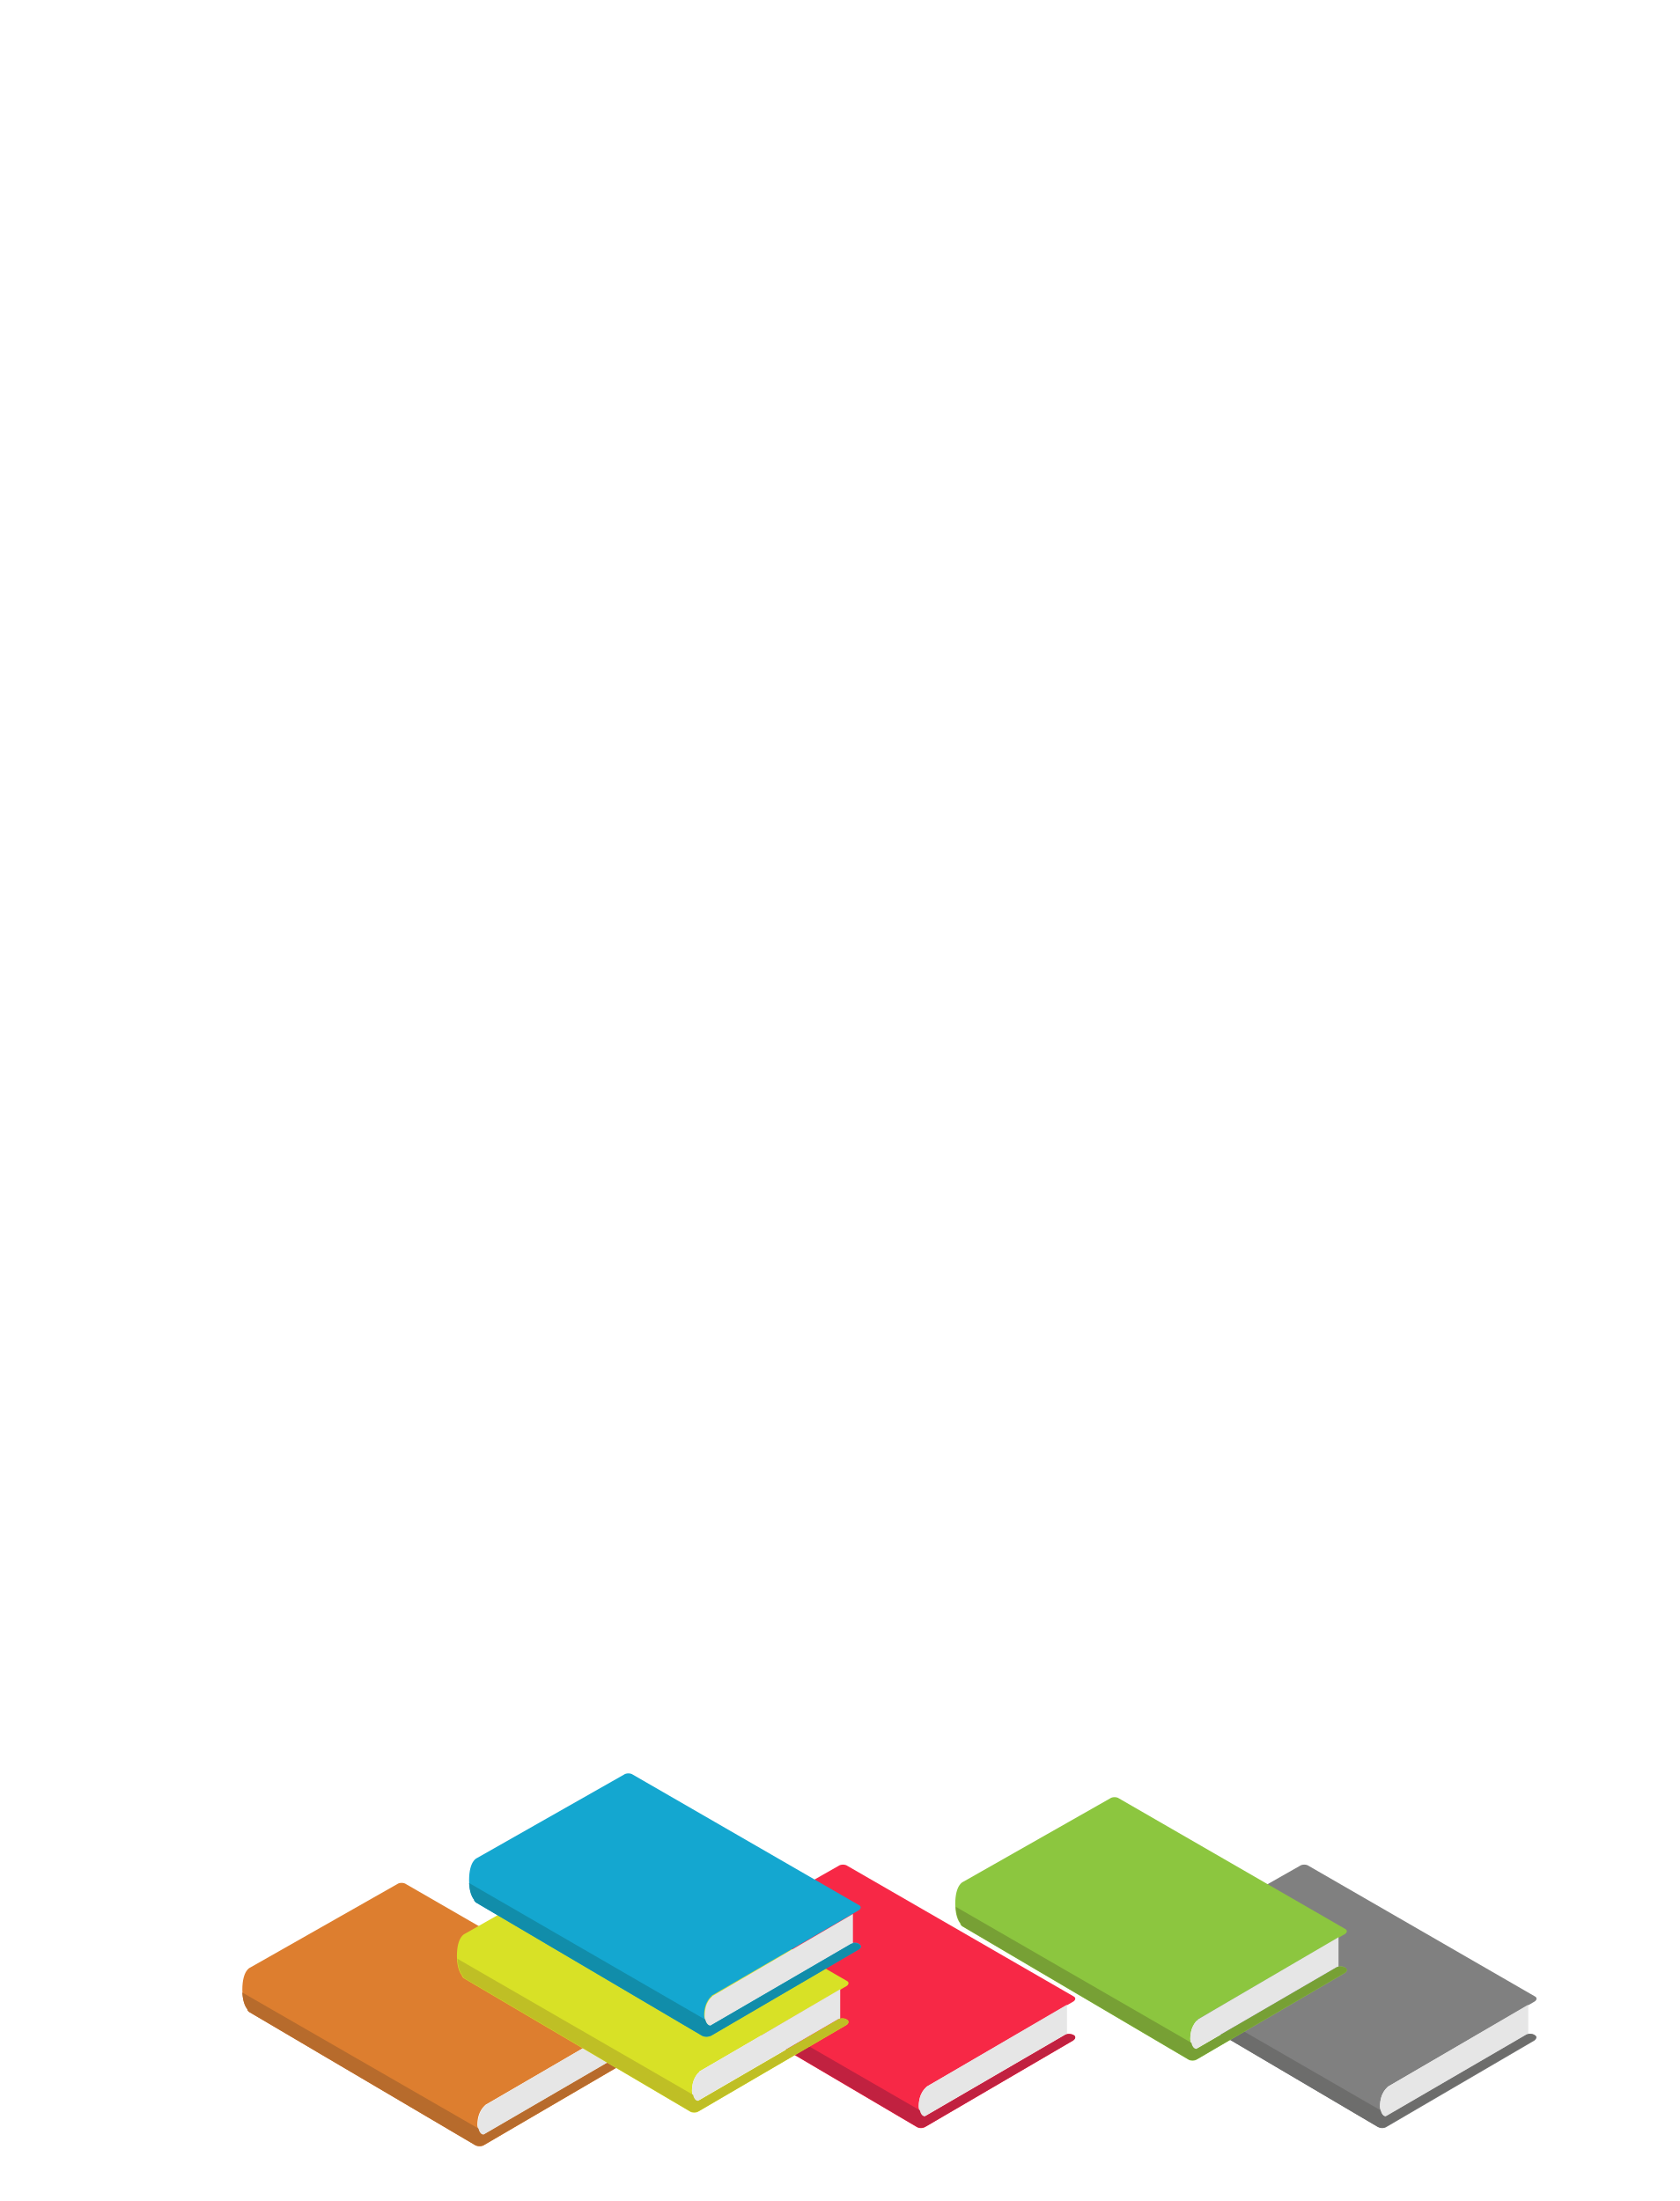
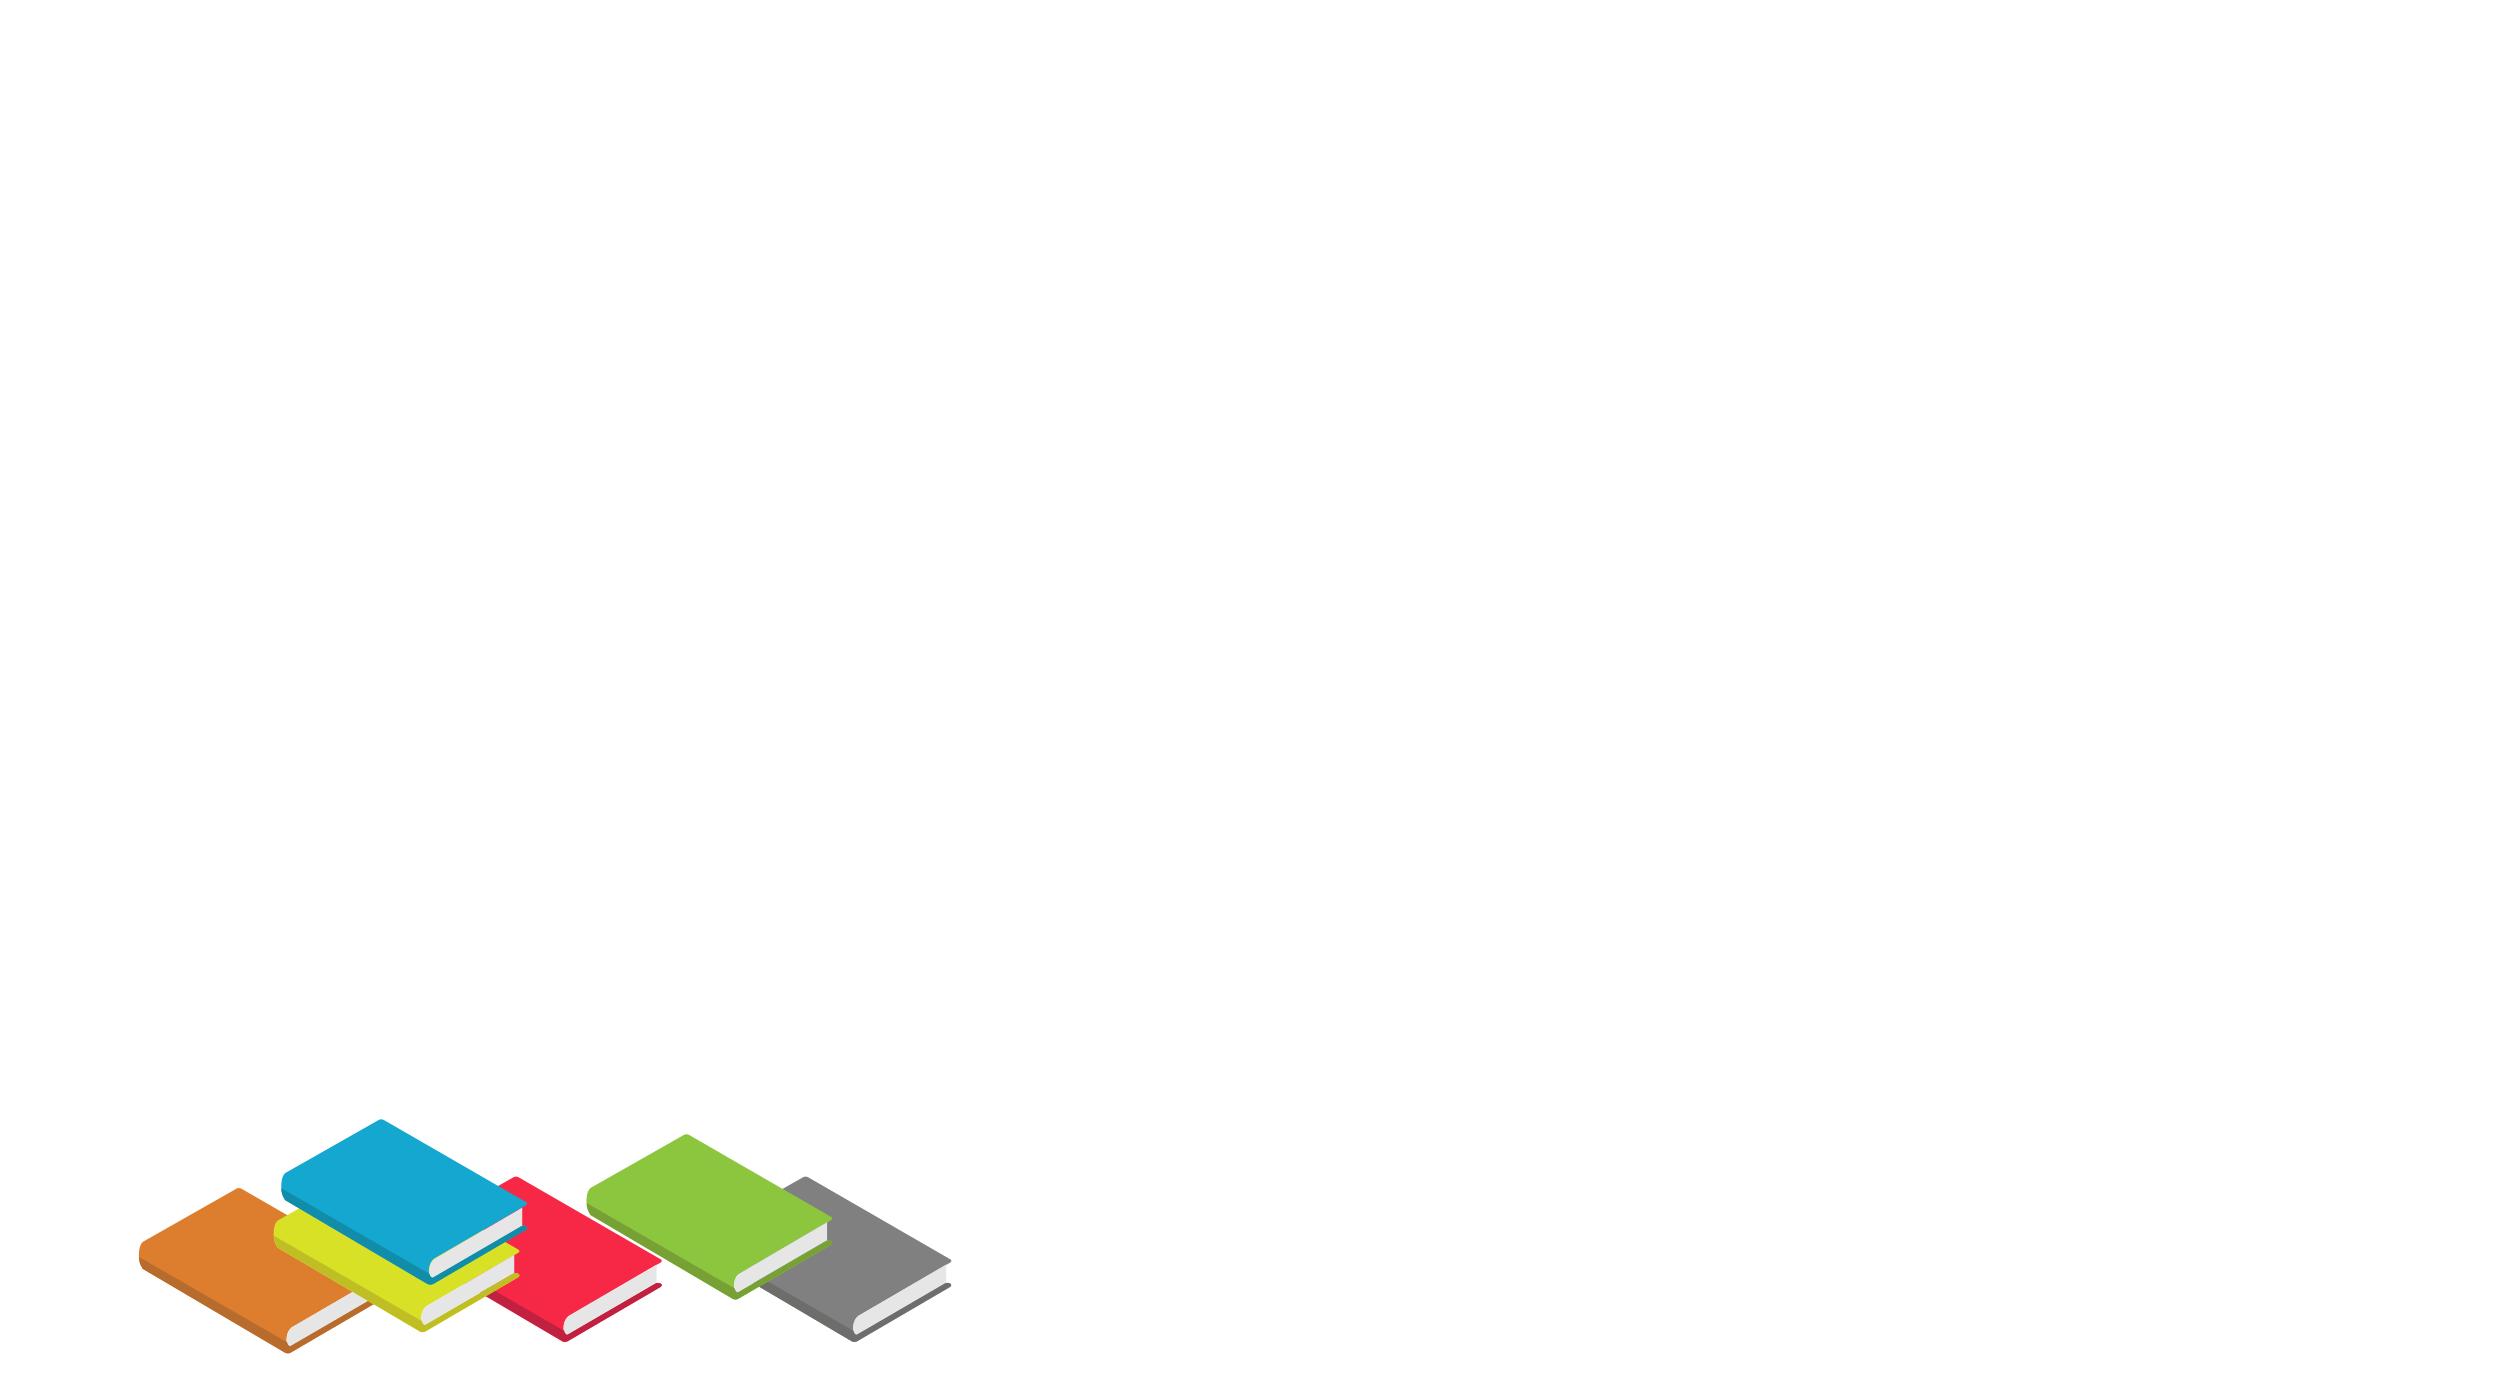
- <svg xmlns="http://www.w3.org/2000/svg" width="296px" height="388px" viewBox="0 0 296 398" version="1.1">
+ <svg xmlns="http://www.w3.org/2000/svg" width="696px" height="388px" viewBox="0 0 720 398" version="1.1">
  <g stroke="none" stroke-width="1" fill="none" fill-rule="evenodd">
    <g class="books" fill-rule="nonzero" transform="translate(40,320)">
      <g class="book book-grey">
        <g transform="translate(163, 17)">
          <path d="M70.7,31 C70.3,30.7 69.5,30.7 69.1,31 L44,45.6 C43.9,45.6 43.9,45.7 43.8,45.7 C43.1,45.7 42.7,44.4 42.7,43.9 C42.7,41.4 44.1,40.4 44.1,40.4 L44,40.4 L70.7,24.9 C71.1,24.6 71.1,24.2 70.7,24 L29.8,0.4 C29.4,0.1 28.6,0.1 28.2,0.4 L1.6,15.5 C1.6,15.5 0.2,16 0.2,19.5 C0.2,22.1 1.1,23 1.1,23 L1.1,23 C1.1,23.2 1.2,23.3 1.4,23.5 L42.3,47.6 C42.7,47.9 43.5,47.9 43.9,47.6 L70.6,32 C71.1,31.6 71.1,31.2 70.7,31 Z" fill="#808080" />
          <path d="M43.7,45.7 C43.8,45.7 43.9,45.7 43.9,45.6 L69,31 C69.1,30.9 69.3,30.9 69.5,30.8 L69.5,25.5 L44,40.4 L44.1,40.4 C44.1,40.4 42.7,41.3 42.7,43.9 C42.7,44.4 43,45.7 43.7,45.7 Z" fill="#E6E6E6" />
          <path d="M43.9,47.5 L70.6,31.9 C71,31.6 71,31.2 70.6,31 C70.2,30.7 69.4,30.7 69,31 L43.9,45.6 C43.8,45.6 43.8,45.7 43.7,45.7 C43.2,45.7 42.9,45.1 42.8,44.6 L0.2,20 C0.3,22.2 1.1,23 1.1,23 L1.1,23 C1.1,23.2 1.2,23.3 1.4,23.5 L42.3,47.6 C42.8,47.8 43.5,47.8 43.9,47.5 Z" fill="#6D6D6C" />
        </g>
      </g>
      <g class="book book-orange">
        <g transform="translate(0, 20)">
          <path d="M70.5,31.3 C70.1,31 69.3,31 68.9,31.3 L43.8,45.9 C43.7,45.9 43.7,46 43.6,46 C42.9,46 42.5,44.7 42.5,44.2 C42.5,41.7 43.9,40.7 43.9,40.7 L43.8,40.7 L70.5,25.2 C70.9,24.9 70.9,24.5 70.5,24.3 L29.6,0.7 C29.2,0.4 28.4,0.4 28,0.7 L1.4,15.8 C1.4,15.8 0,16.3 0,19.8 C0,22.4 0.9,23.3 0.9,23.3 L0.9,23.3 C0.9,23.5 1,23.6 1.2,23.8 L42.1,47.9 C42.5,48.2 43.3,48.2 43.7,47.9 L70.4,32.3 C71,32 71,31.5 70.5,31.3 Z" fill="#DD7E2F" />
          <path d="M43.6,46 C43.7,46 43.8,46 43.8,45.9 L68.9,31.3 C69,31.2 69.2,31.2 69.4,31.1 L69.4,25.8 L43.9,40.7 L44,40.7 C44,40.7 42.6,41.6 42.6,44.2 C42.5,44.7 42.9,46 43.6,46 Z" fill="#E6E6E6" />
          <path d="M43.8,47.8 L70.5,32.2 C70.9,31.9 70.9,31.5 70.5,31.3 C70.1,31 69.3,31 68.9,31.3 L43.8,45.9 C43.7,45.9 43.7,46 43.6,46 C43.1,46 42.8,45.4 42.7,44.9 L0,20.3 C0.1,22.5 0.9,23.3 0.9,23.3 L0.9,23.3 C0.9,23.5 1,23.6 1.2,23.8 L42.1,47.9 C42.6,48.1 43.4,48.1 43.8,47.8 Z" fill="#B76B2C" />
        </g>
      </g>
      <g class="book book-green">
        <g transform="translate(128, 4)">
          <path d="M71.4,31.8 C71,31.5 70.2,31.5 69.8,31.8 L44.7,46.4 C44.6,46.4 44.6,46.5 44.5,46.5 C43.8,46.5 43.4,45.2 43.4,44.7 C43.4,42.2 44.8,41.2 44.8,41.2 L44.7,41.2 L71.4,25.7 C71.8,25.4 71.8,25 71.4,24.8 L30.5,1.2 C30.1,0.9 29.3,0.9 28.9,1.2 L2.3,16.3 C2.3,16.3 0.9,16.8 0.9,20.3 C0.9,22.9 1.8,23.8 1.8,23.8 L1.8,23.8 C1.8,24 1.9,24.1 2.1,24.3 L43,48.4 C43.4,48.7 44.2,48.7 44.6,48.4 L71.3,32.8 C71.8,32.5 71.8,32.1 71.4,31.8 Z" fill="#8CC63F" />
          <path d="M44.4,46.5 C44.5,46.5 44.6,46.5 44.6,46.4 L69.7,31.8 C69.8,31.7 70,31.7 70.2,31.6 L70.2,26.3 L44.7,41.2 L44.8,41.2 C44.8,41.2 43.4,42.1 43.4,44.7 C43.4,45.2 43.7,46.5 44.4,46.5 Z" fill="#E6E6E6" />
          <path d="M44.7,48.3 L71.4,32.7 C71.8,32.4 71.8,32 71.4,31.8 C71,31.6 70.2,31.5 69.8,31.8 L44.7,46.4 C44.6,46.4 44.6,46.5 44.5,46.5 C44,46.5 43.7,45.9 43.6,45.4 L1,20.8 C1.1,23 1.9,23.8 1.9,23.8 L1.9,23.8 C1.9,24 2,24.1 2.2,24.3 L43.1,48.4 C43.5,48.6 44.2,48.6 44.7,48.3 Z" fill="#77A035" />
        </g>
      </g>
      <g class="book book-red">
        <g transform="translate(79, 17)">
          <path d="M71.3,31 C70.9,30.7 70.1,30.7 69.7,31 L44.6,45.6 C44.5,45.6 44.5,45.7 44.4,45.7 C43.7,45.7 43.3,44.4 43.3,43.9 C43.3,41.4 44.7,40.4 44.7,40.4 L44.6,40.4 L71.3,24.9 C71.7,24.6 71.7,24.2 71.3,24 L30.4,0.4 C30,0.1 29.2,0.1 28.8,0.4 L2.2,15.5 C2.2,15.5 0.8,16 0.8,19.5 C0.8,22.1 1.7,23 1.7,23 L1.7,23 C1.7,23.2 1.8,23.3 2,23.5 L42.9,47.6 C43.3,47.9 44.1,47.9 44.5,47.6 L71.2,32 C71.7,31.6 71.7,31.2 71.3,31 Z" fill="#F72846" />
          <path d="M44.3,45.7 C44.4,45.7 44.5,45.7 44.5,45.6 L69.6,31 C69.7,30.9 69.9,30.9 70.1,30.8 L70.1,25.5 L44.6,40.4 L44.7,40.4 C44.7,40.4 43.3,41.3 43.3,43.9 C43.3,44.4 43.6,45.7 44.3,45.7 Z" fill="#E6E6E6" />
          <path d="M44.6,47.5 L71.3,31.9 C71.7,31.6 71.7,31.2 71.3,31 C70.9,30.8 70.1,30.7 69.7,31 L44.6,45.6 C44.5,45.6 44.5,45.7 44.4,45.7 C43.9,45.7 43.6,45.1 43.5,44.6 L0.9,20 C1,22.2 1.8,23 1.8,23 L1.8,23 C1.8,23.2 1.9,23.3 2.1,23.5 L43,47.6 C43.4,47.8 44.1,47.8 44.6,47.5 Z" fill="#C12140" />
        </g>
      </g>
      <g class="book book-yellow">
        <g transform="translate(38, 14)">
          <path d="M71.3,31.2 C70.9,30.9 70.1,30.9 69.7,31.2 L44.6,45.8 C44.5,45.8 44.5,45.9 44.4,45.9 C43.7,45.9 43.3,44.6 43.3,44.1 C43.3,41.6 44.7,40.6 44.7,40.6 L44.6,40.6 L71.3,25.1 C71.7,24.8 71.7,24.4 71.3,24.2 L30.4,0.6 C30,0.3 29.2,0.3 28.8,0.6 L2.2,15.7 C2.2,15.7 0.8,16.2 0.8,19.7 C0.8,22.3 1.7,23.2 1.7,23.2 L1.7,23.2 C1.7,23.4 1.8,23.5 2,23.7 L42.9,47.8 C43.3,48.1 44.1,48.1 44.5,47.8 L71.2,32.2 C71.7,31.9 71.7,31.4 71.3,31.2 Z" fill="#D8E126" />
          <path d="M44.3,45.9 C44.4,45.9 44.5,45.9 44.5,45.8 L69.6,31.2 C69.7,31.1 69.9,31.1 70.1,31 L70.1,25.7 L44.6,40.6 L44.7,40.6 C44.7,40.6 43.3,41.5 43.3,44.1 C43.3,44.6 43.6,45.9 44.3,45.9 Z" fill="#E6E6E6" />
          <path d="M44.6,47.7 L71.3,32.1 C71.7,31.8 71.7,31.4 71.3,31.2 C70.9,30.9 70.1,30.9 69.7,31.2 L44.6,45.8 C44.5,45.8 44.5,45.9 44.4,45.9 C43.9,45.9 43.6,45.3 43.5,44.8 L0.9,20.2 C1,22.4 1.8,23.2 1.8,23.2 L1.8,23.2 C1.8,23.4 1.9,23.5 2.1,23.7 L43,47.8 C43.4,48 44.1,48 44.6,47.7 Z" fill="#BFBF25" />
        </g>
      </g>
      <g class="book book-blue">
        <g transform="translate(41, 0)">
          <path d="M70.5,31.5 C70.1,31.2 69.3,31.2 68.9,31.5 L43.8,46.1 C43.7,46.1 43.7,46.2 43.6,46.2 C42.9,46.2 42.5,44.9 42.5,44.4 C42.5,41.9 43.9,40.9 43.9,40.9 L43.8,40.9 L70.5,25.4 C70.9,25.1 70.9,24.7 70.5,24.5 L29.6,0.9 C29.2,0.6 28.4,0.6 28,0.9 L1.4,16 C1.4,16 -1.13686838e-13,16.5 -1.13686838e-13,20 C-1.13686838e-13,22.6 0.9,23.5 0.9,23.5 L0.9,23.5 C0.9,23.7 1,23.8 1.2,24 L42.1,48.1 C42.5,48.4 43.3,48.4 43.7,48.1 L70.4,32.5 C71,32.2 71,31.8 70.5,31.5 Z" fill="#14A7D0" />
          <path d="M43.6,46.3 C43.7,46.3 43.8,46.3 43.8,46.2 L68.9,31.6 C69,31.5 69.2,31.5 69.4,31.4 L69.4,26.1 L43.9,41 L44,41 C44,41 42.6,41.9 42.6,44.5 C42.5,44.9 42.9,46.2 43.6,46.3 Z" fill="#E6E6E6" />
          <path d="M43.8,48.1 L70.5,32.5 C70.9,32.2 70.9,31.8 70.5,31.6 C70.1,31.3 69.3,31.3 68.9,31.6 L43.8,46.2 C43.7,46.2 43.7,46.3 43.6,46.3 C43.1,46.3 42.8,45.7 42.7,45.2 L0,20.5 C0.1,22.7 0.9,23.5 0.9,23.5 L0.9,23.5 C0.9,23.7 1,23.8 1.2,24 L42.1,48.1 C42.6,48.3 43.4,48.3 43.8,48.1 Z" fill="#118DAA" />
        </g>
      </g>
    </g>
  </g>
</svg>
